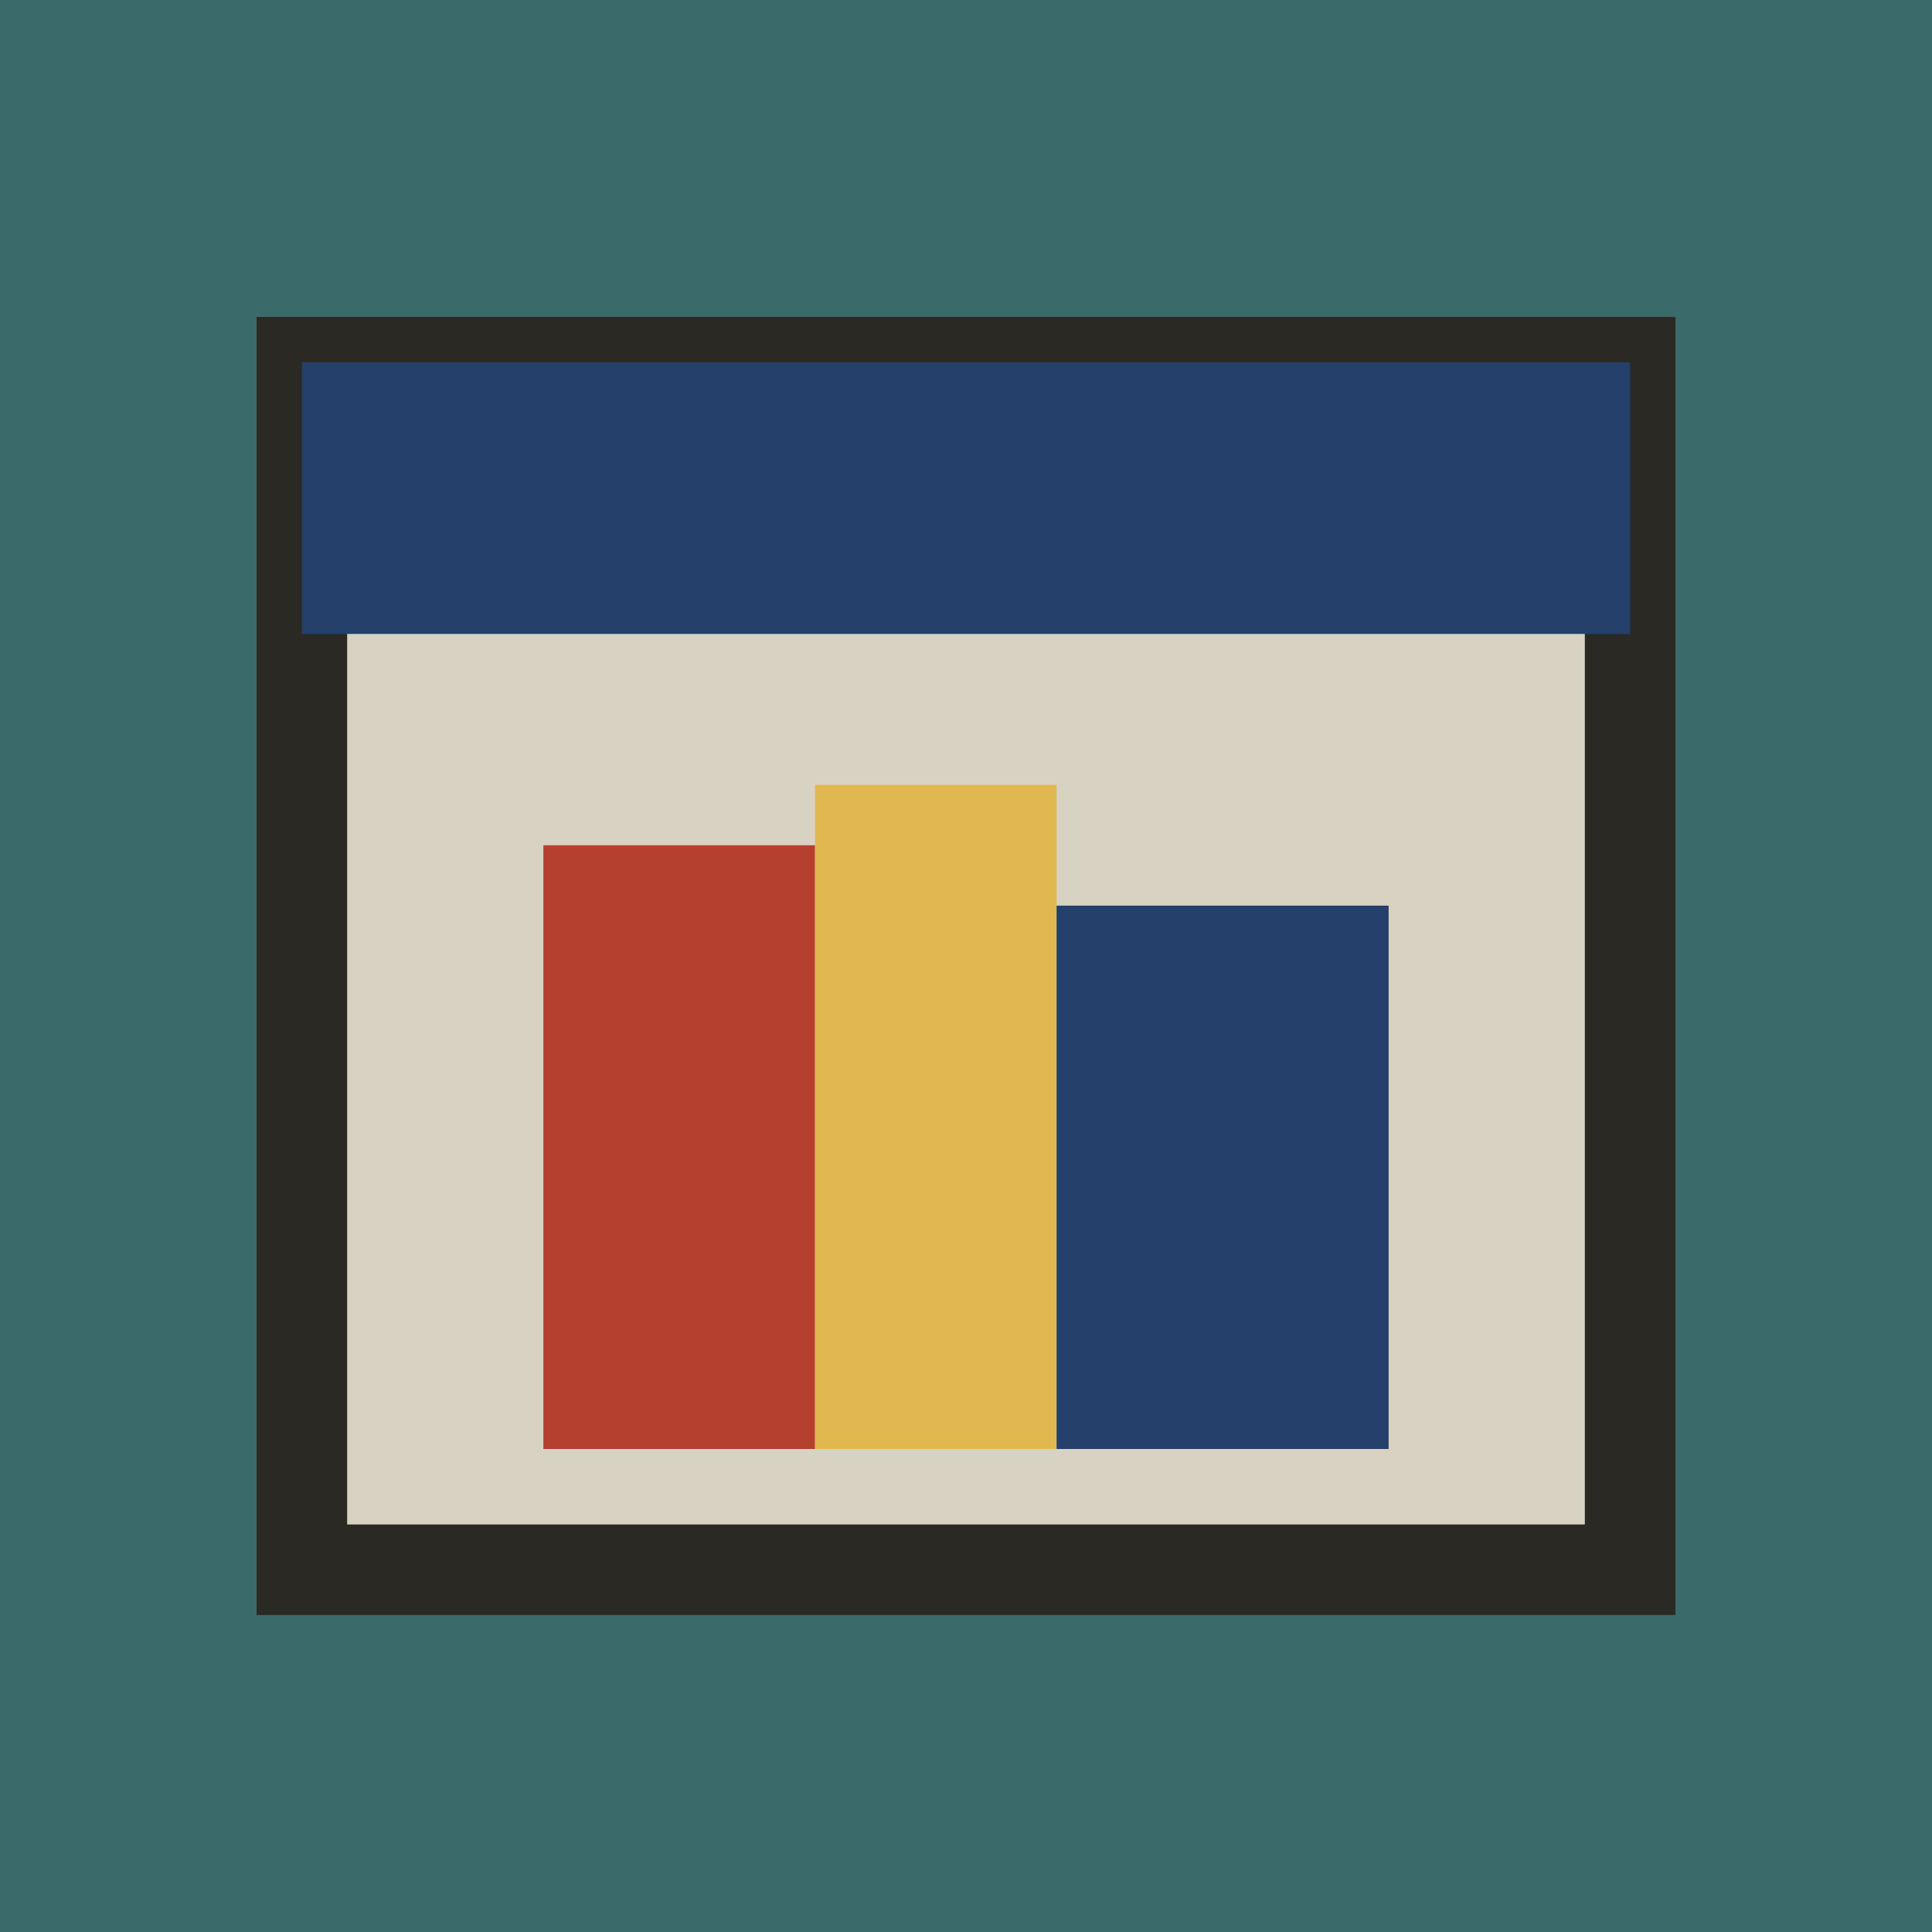
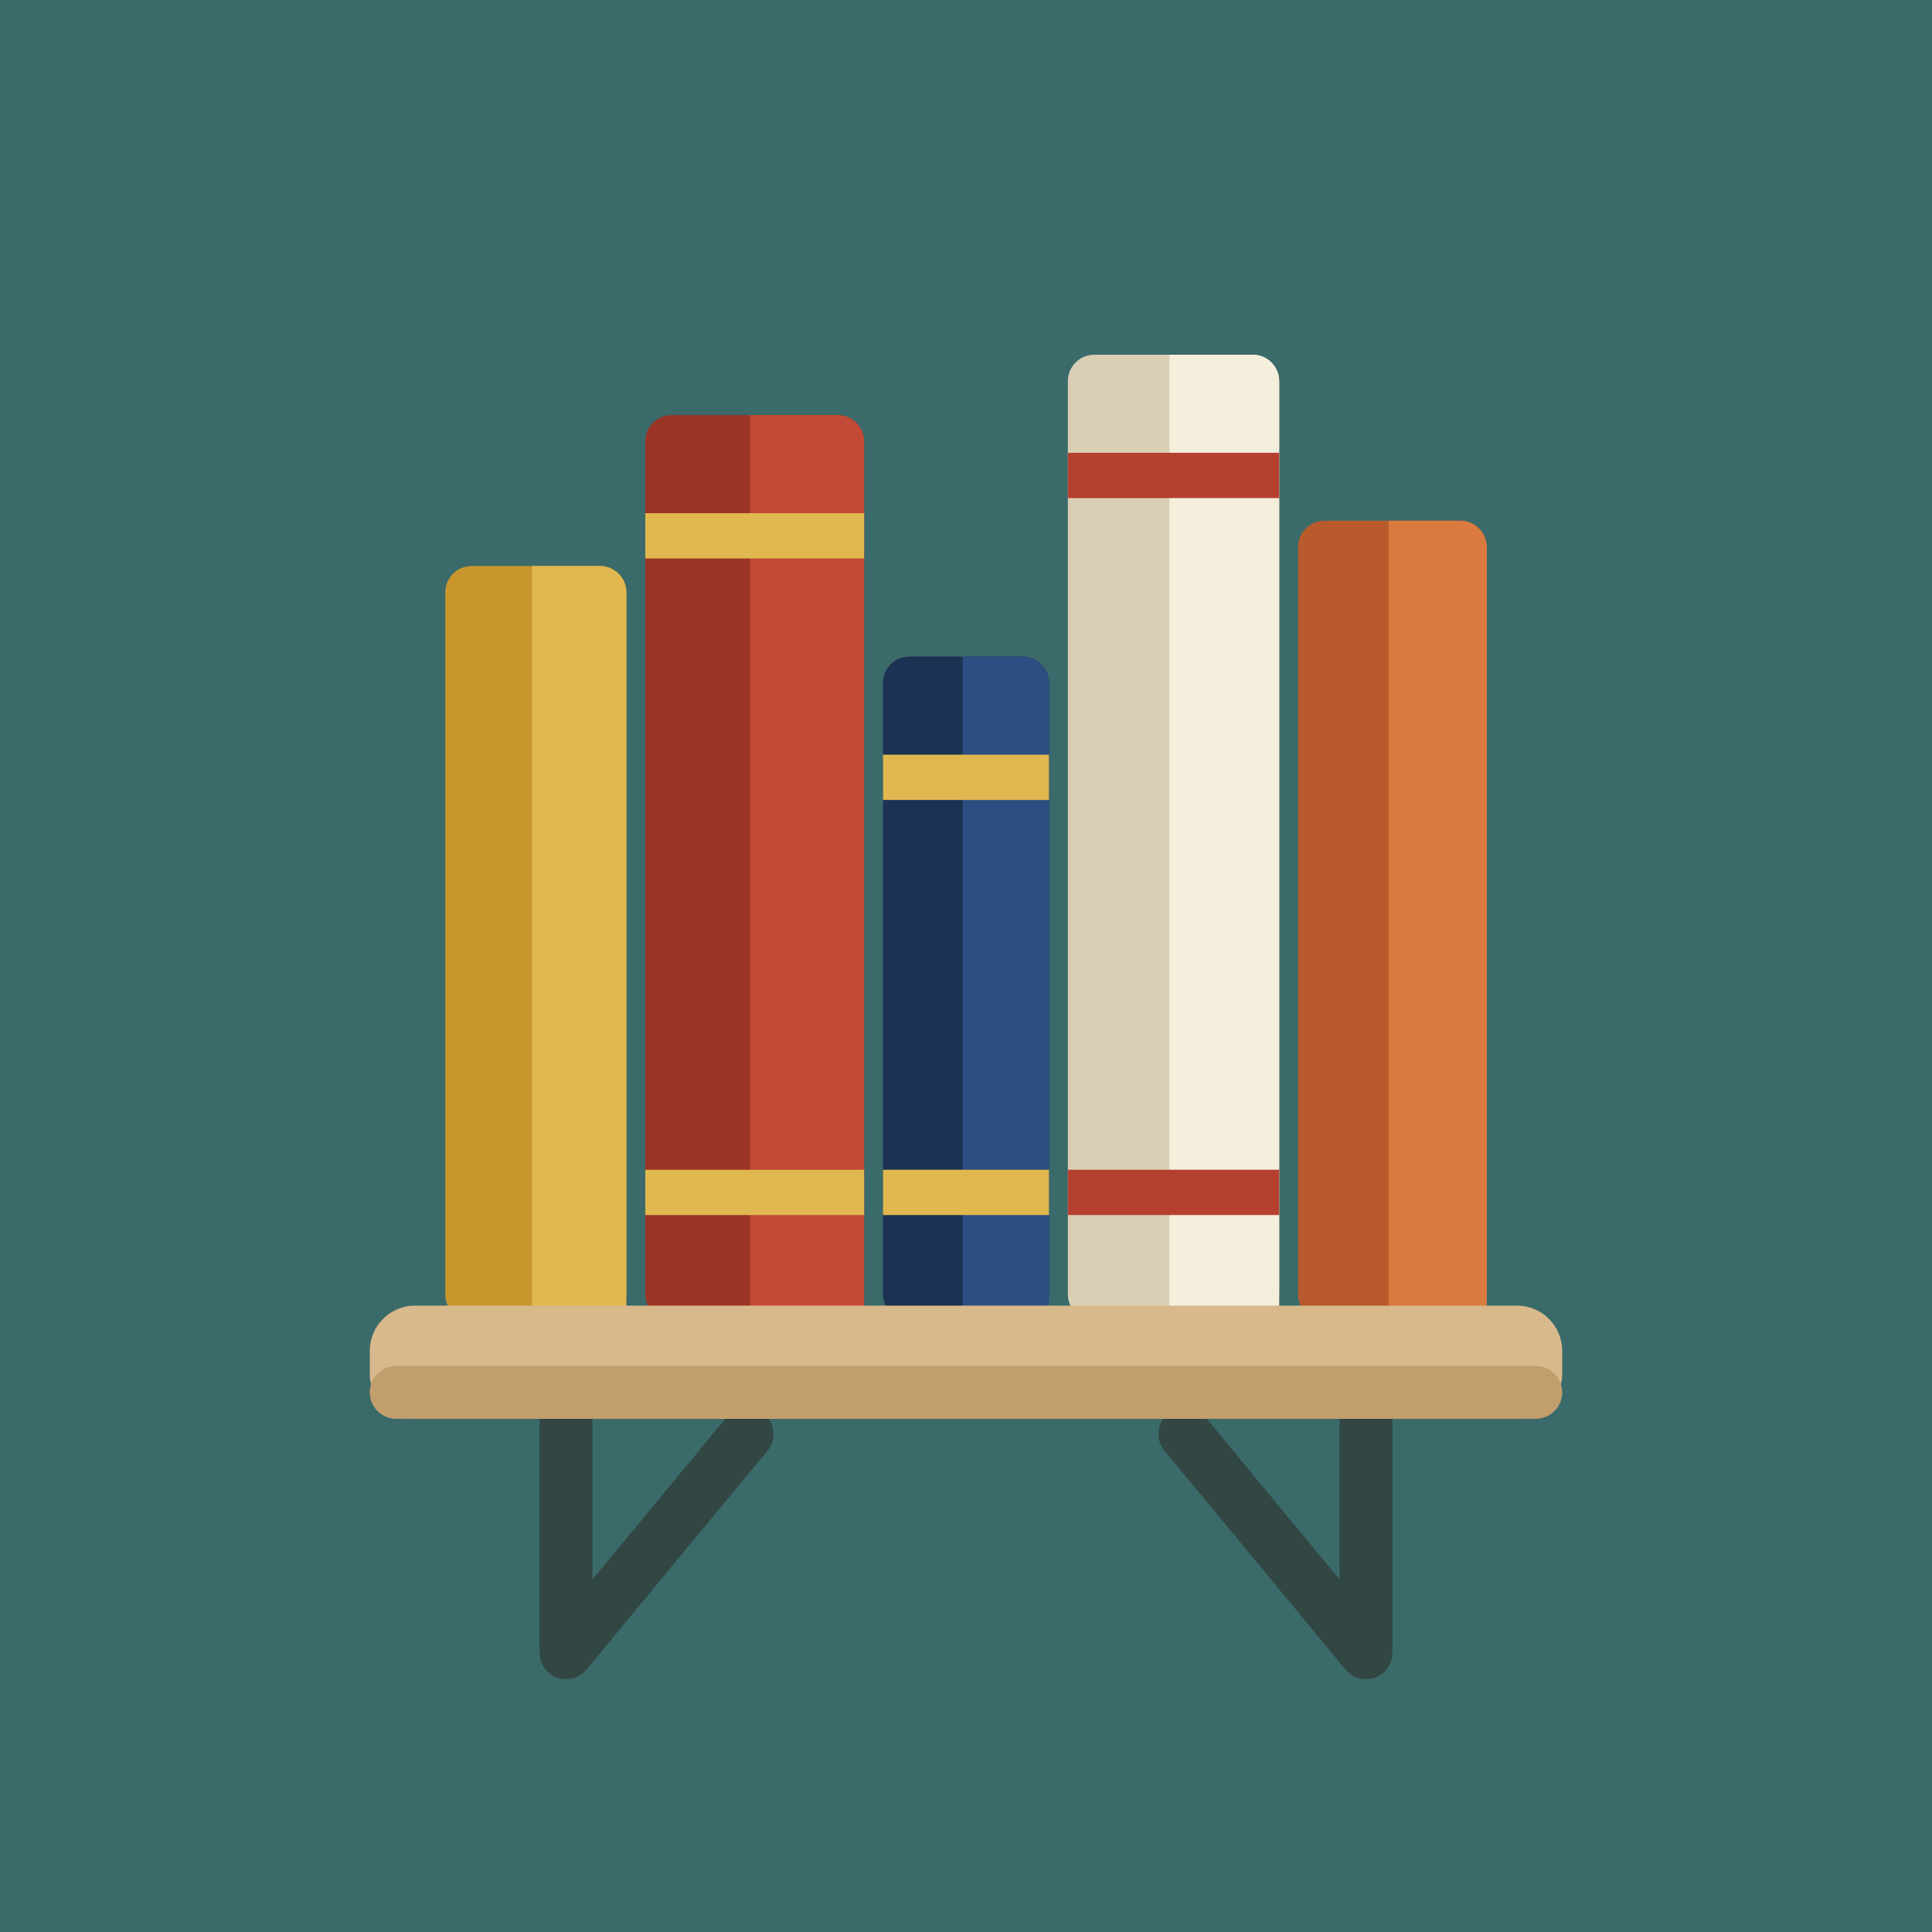
- <svg xmlns="http://www.w3.org/2000/svg" viewBox="0 0 64 64">
-   <rect width="64" height="64" fill="#3b6a6a" />
-   <rect x="10" y="12" width="44" height="40" fill="#d8d2c2" stroke="#2b2924" stroke-width="3" />
-   <rect x="10" y="12" width="44" height="9" fill="#24406b" />
-   <rect x="18" y="28" width="9" height="20" fill="#b5402f" />
-   <rect x="27" y="26" width="8" height="22" fill="#e0b84f" />
-   <rect x="35" y="30" width="11" height="18" fill="#24406b" />
+ <svg xmlns="http://www.w3.org/2000/svg" viewBox="0 0 512 512">
+   <rect width="512" height="512" fill="#3B6A6A" />
+   <g id="art">
+     <path d="M150 372 L150 438 L198 380" fill="none" stroke="#2B2924" stroke-opacity=".55" stroke-width="14" stroke-linecap="round" stroke-linejoin="round" />
+     <path d="M362 372 L362 438 L314 380" fill="none" stroke="#2B2924" stroke-opacity=".55" stroke-width="14" stroke-linecap="round" stroke-linejoin="round" />
+     <rect x="118.0" y="150" width="48" height="200" rx="7" fill="#C9962E" />
+     <path d="M141.0 150 H159.0 A7 7 0 0 1 166.0 157 V350 H141.0 Z" fill="#E0B84F" />
+     <rect x="171.0" y="110" width="58" height="240" rx="7" fill="#9A3426" />
+     <path d="M198.8 110 H222.0 A7 7 0 0 1 229.0 117 V350 H198.8 Z" fill="#C24A36" />
+     <rect x="171.0" y="136" width="58" height="12" fill="#E0B84F" />
+     <rect x="171.0" y="310" width="58" height="12" fill="#E0B84F" />
+     <rect x="234.0" y="174" width="44" height="176" rx="7" fill="#1B3254" />
+     <path d="M255.1 174 H271.0 A7 7 0 0 1 278.0 181 V350 H255.1 Z" fill="#2C4E80" />
+     <rect x="234.0" y="200" width="44" height="12" fill="#E0B84F" />
+     <rect x="234.0" y="310" width="44" height="12" fill="#E0B84F" />
+     <rect x="283.0" y="94" width="56" height="256" rx="7" fill="#D9CFB5" />
+     <path d="M309.9 94 H332.0 A7 7 0 0 1 339.0 101 V350 H309.9 Z" fill="#F4EEDC" />
+     <rect x="283.0" y="120" width="56" height="12" fill="#B5402F" />
+     <rect x="283.0" y="310" width="56" height="12" fill="#B5402F" />
+     <rect x="344.0" y="138" width="50" height="212" rx="7" fill="#B95A2C" />
+     <path d="M368.0 138 H387.0 A7 7 0 0 1 394.0 145 V350 H368.0 Z" fill="#DB7A3F" />
+     <rect x="98" y="346" width="316" height="30" rx="12" fill="#D8B98C" />
+     <rect x="98" y="362" width="316" height="14" rx="7" fill="#C29E6C" />
+   </g>
</svg>
